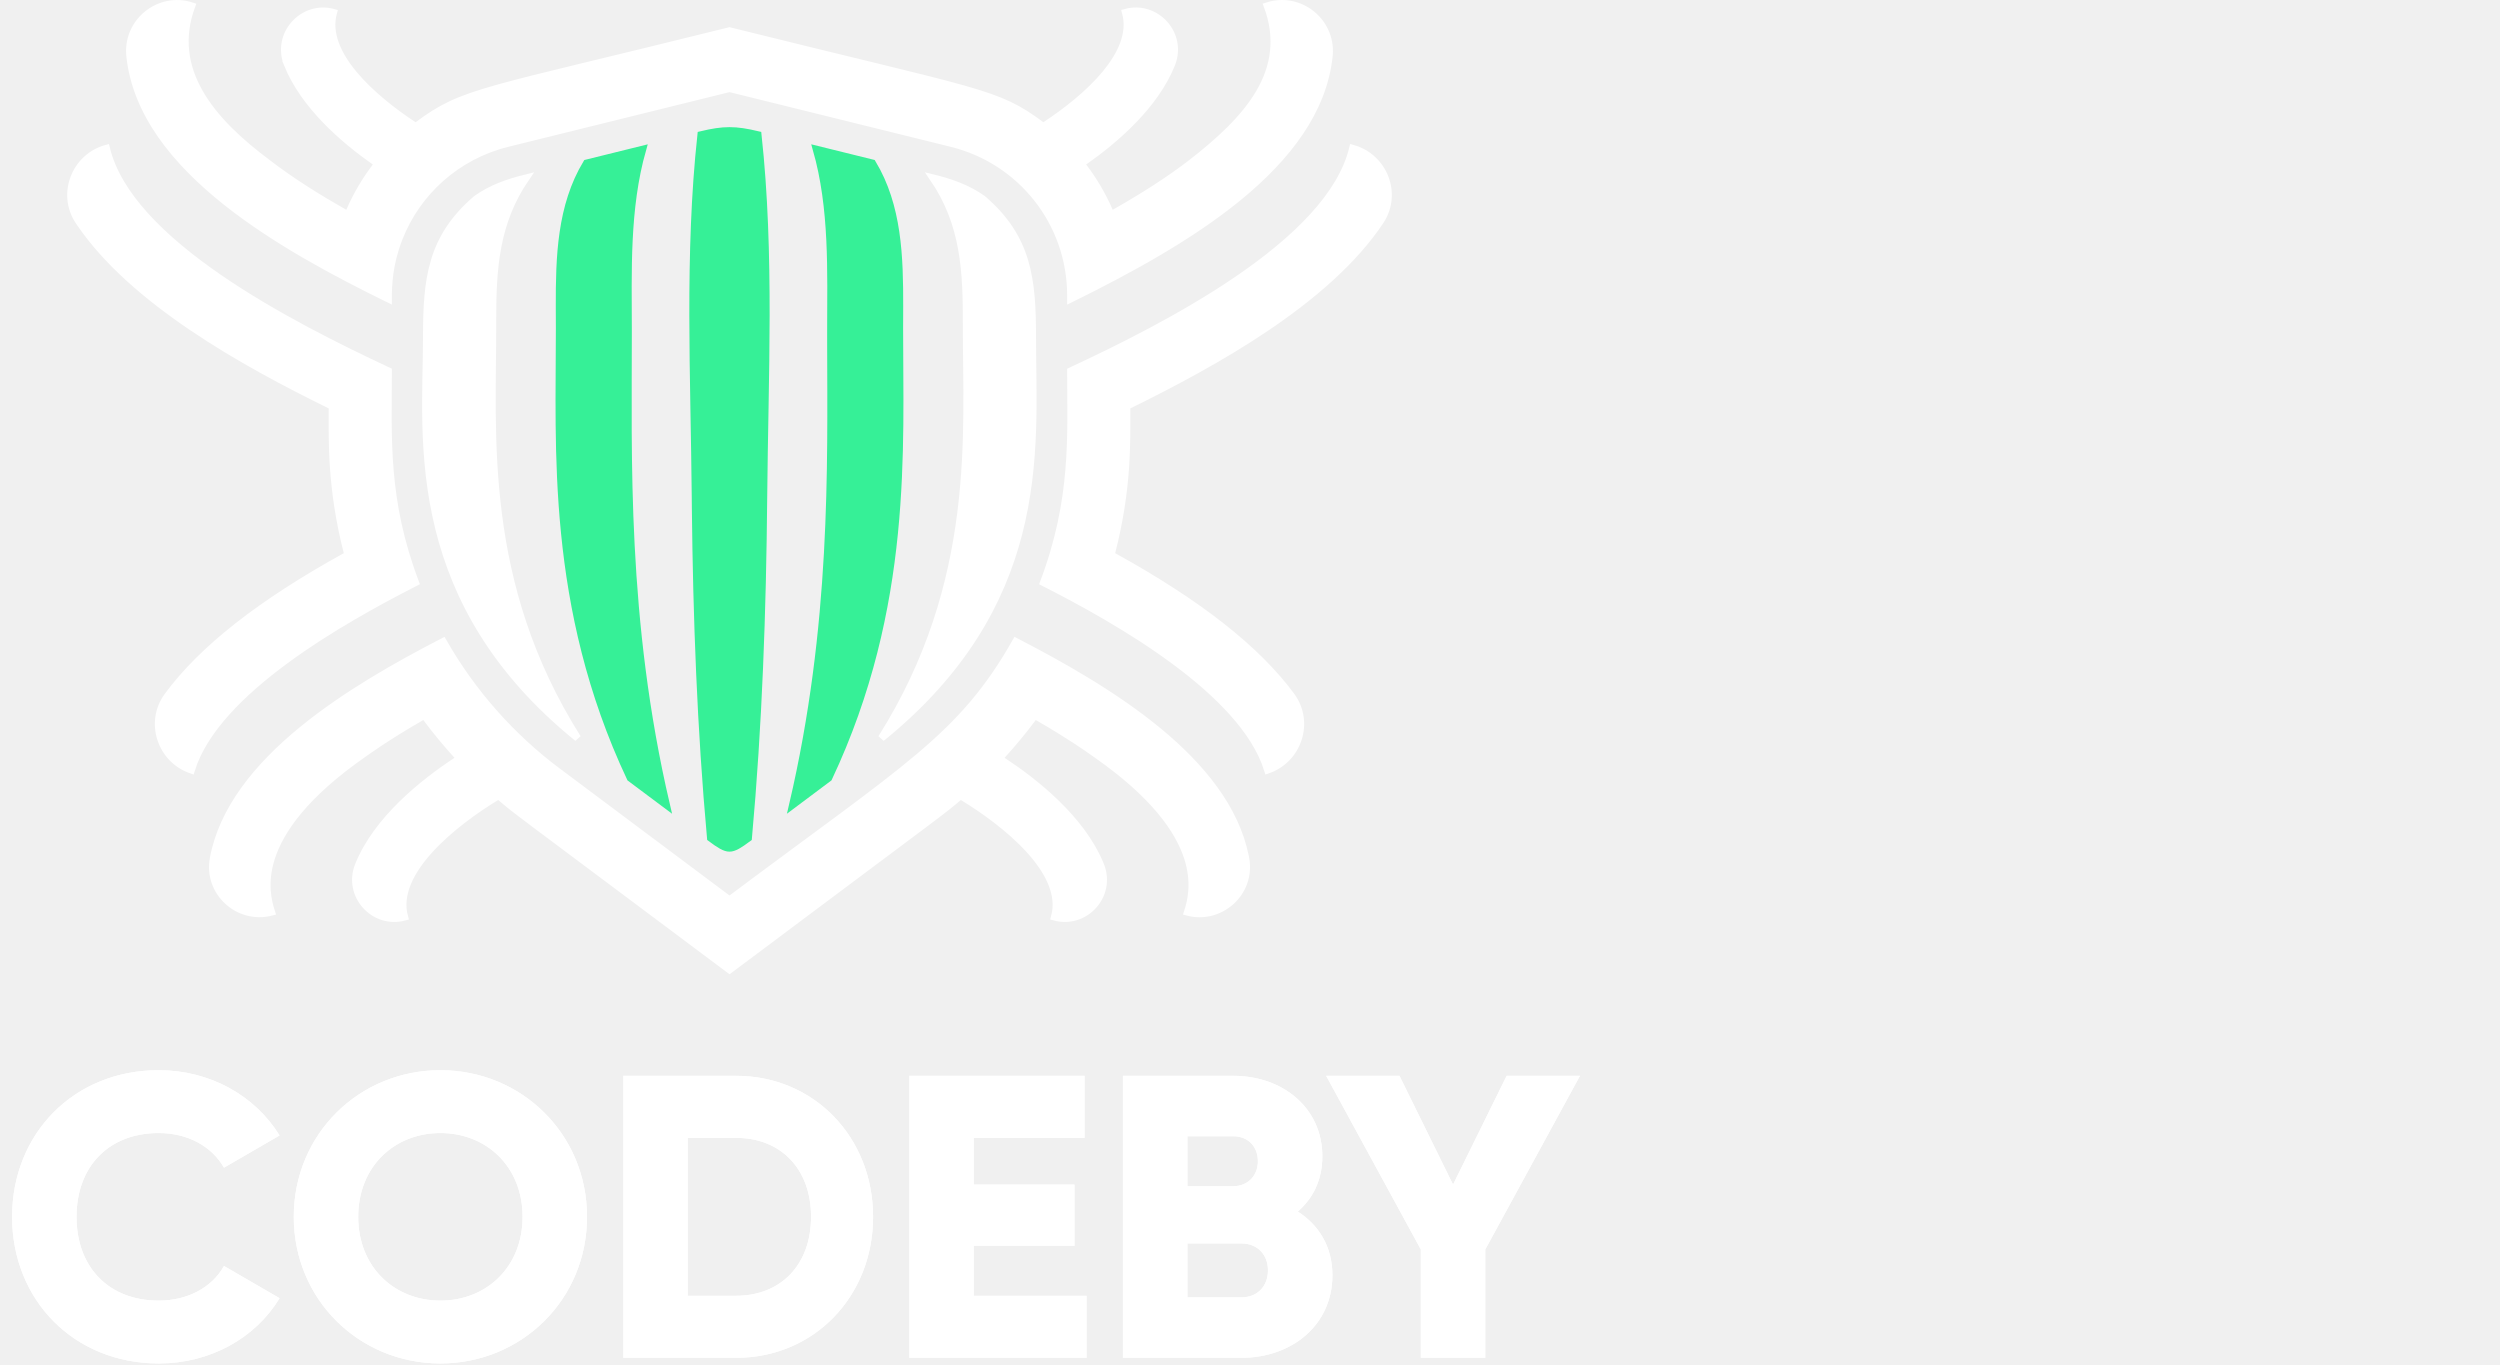
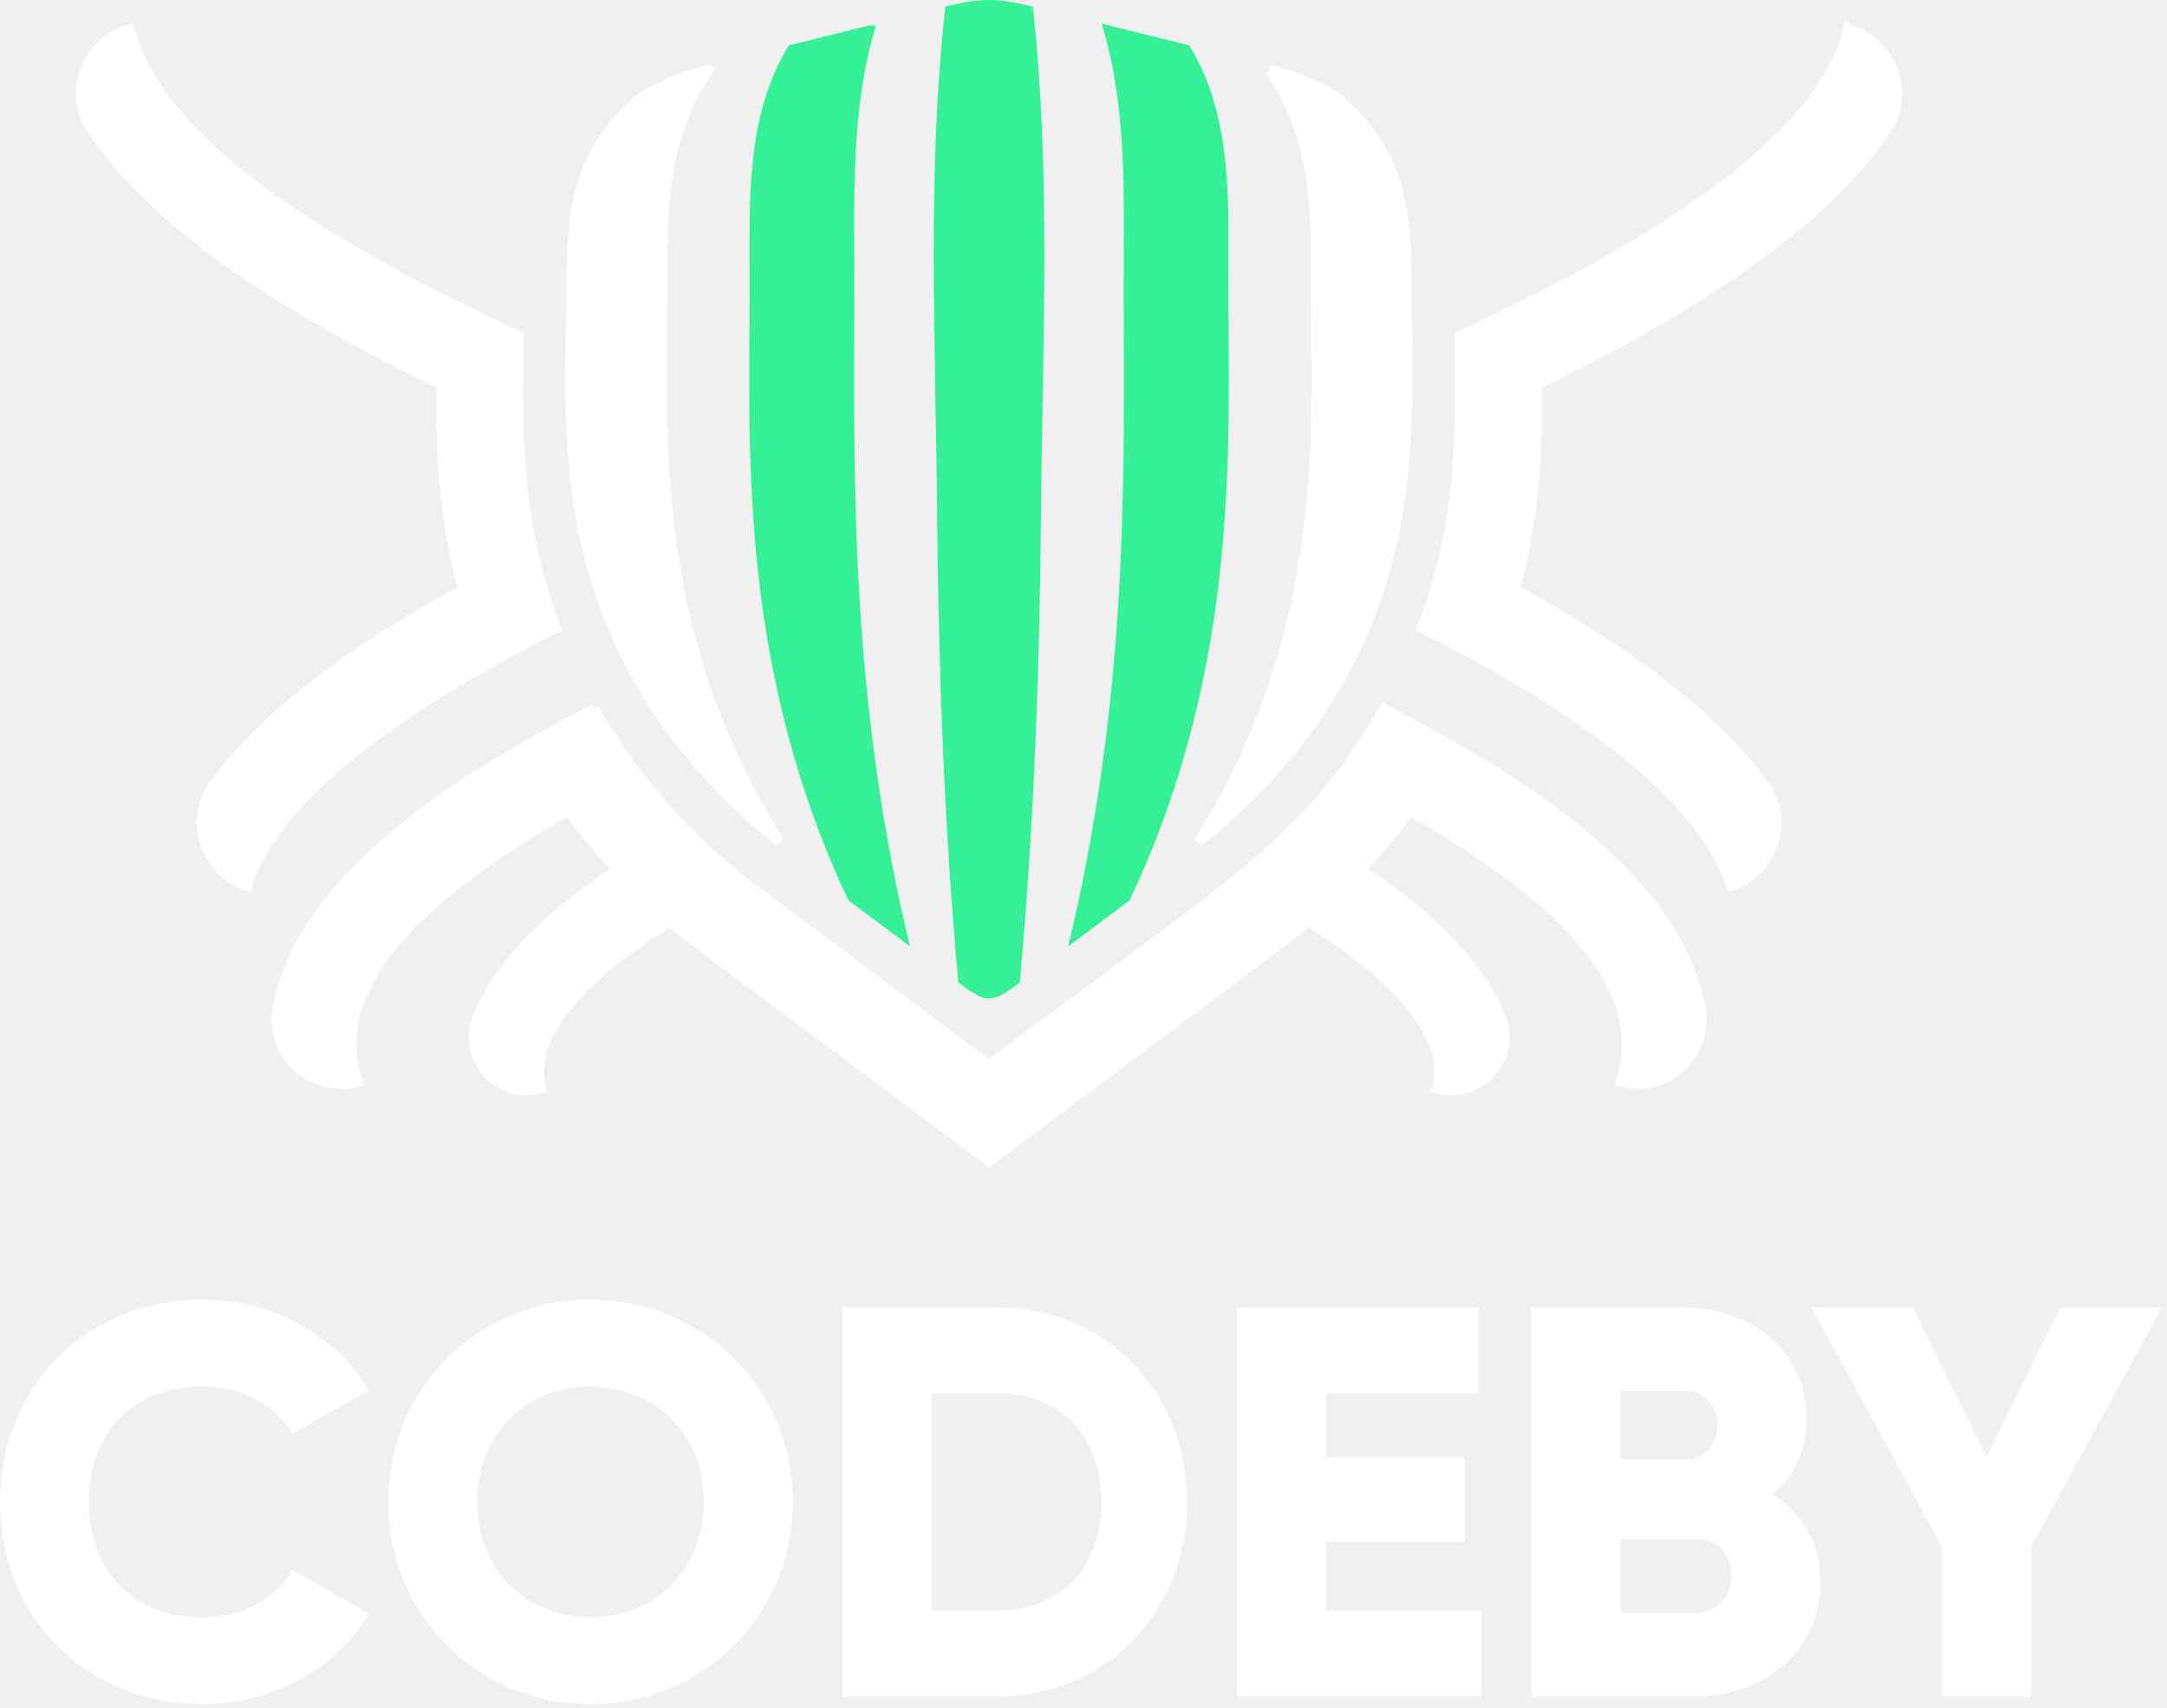
- <svg xmlns="http://www.w3.org/2000/svg" width="1055" height="576" viewBox="0 0 1055 576" fill="none">
-   <path d="M221.951 75.108C209.144 93.805 207.905 113.071 207.896 135.034L207.898 137.293C208.001 183.04 202.295 245.835 243.745 311.476C208.387 282.806 192.362 251.913 185.204 223.088C177.557 192.295 180.008 163.87 180.008 142.591C180.008 130.221 180.446 119.702 183.296 110.186C186.123 100.746 191.345 92.222 201.048 83.914C207.34 79.45 214.418 76.962 221.951 75.108Z" fill="white" stroke="white" stroke-width="3" />
-   <path d="M271.195 62.984C264.09 87.949 265.115 114.504 265.134 139.82C265.172 192.538 262.911 261.352 281.214 339.728C276.134 335.93 271.061 332.139 265.995 328.347C231.842 255.736 236.154 188.648 236.076 138.576V138.575L236.039 129.489C235.983 108.408 236.603 86.941 247.53 68.837C251.795 67.782 256.063 66.727 260.332 65.672C263.954 64.777 267.576 63.88 271.195 62.984Z" fill="#36F097" stroke="#36F097" stroke-width="3" />
-   <path d="M307.847 55.154C311.397 55.154 314.983 55.715 319.865 56.883C325.337 107.22 322.705 159.075 322.261 209.846C321.835 257.848 320.149 305.889 315.816 353.671C313.885 355.108 312.397 356.154 311.125 356.854C309.756 357.607 308.753 357.897 307.843 357.897C306.932 357.897 305.929 357.607 304.559 356.854C303.286 356.153 301.795 355.108 299.861 353.671C295.665 307.38 293.96 260.855 293.462 214.366L293.418 209.846C292.973 159.076 290.34 107.23 295.812 56.885C300.704 55.716 304.295 55.154 307.847 55.154Z" fill="#36F097" stroke="#36F097" stroke-width="3" />
-   <path d="M355.357 65.66C359.626 66.715 363.895 67.77 368.159 68.825C379.086 86.93 379.7 108.395 379.648 129.478L379.613 138.564C379.536 188.723 383.836 255.763 349.692 328.336C344.635 332.135 339.561 335.927 334.485 339.725C352.206 263.855 350.65 197.073 350.56 144.899L350.556 139.809C350.574 114.502 351.608 87.938 344.494 62.973C348.114 63.868 351.736 64.765 355.357 65.66Z" fill="#36F097" stroke="#36F097" stroke-width="3" />
-   <path d="M393.768 75.108C401.294 76.96 408.368 79.442 414.659 83.913C424.363 92.222 429.587 100.745 432.414 110.186C435.264 119.702 435.702 130.221 435.702 142.591C435.702 166.145 437.725 194.903 429.869 225.276C422.525 253.672 406.526 283.495 371.966 311.485C413.652 245.452 407.719 181.937 407.821 137.293C407.886 114.396 407.012 94.444 393.768 75.108Z" fill="white" stroke="white" stroke-width="3" />
-   <path d="M570.841 62.625C583.996 66.259 590.175 81.794 582.505 93.314L582.504 93.315C571.373 110.039 553.991 124.972 534.756 137.991C515.535 151.001 494.56 162.037 476.328 171.002L475.49 171.414V172.348C475.49 186.381 476.106 205.98 469.152 233.079L468.864 234.205L469.882 234.766C505.657 254.465 530.462 273.966 544.968 293.689C553.11 304.806 547.824 320.525 534.977 324.942C529.78 308.162 513.73 292.302 495.412 278.78C476.96 265.159 455.895 253.69 440.382 245.828C453.672 210.668 451.871 183.739 451.827 156.57C471.128 147.549 498.524 134.156 522.248 117.975C534.29 109.762 545.431 100.801 554.099 91.295C562.343 82.253 568.42 72.635 570.841 62.625Z" fill="white" stroke="white" stroke-width="3" />
-   <path d="M534.8 2.494C548.28 -1.884 561.974 8.84 560.938 23.004L560.876 23.705C558.449 46.572 543.502 66.205 522.594 83.306C502.292 99.91 476.57 113.965 451.828 126.14V124.64C451.828 94.131 431.074 67.799 401.548 60.5L308.214 37.422L307.854 37.333L307.494 37.422L214.16 60.5V60.501C192.768 65.796 176.042 81.028 168.405 100.548C164.114 111.468 163.852 120.563 163.861 126.133C142.046 115.41 116.48 101.937 95.529 85.304C73.854 68.094 57.368 47.701 54.822 23.715V23.714C53.266 9.164 67.263 -1.949 80.901 2.502C75.933 15.932 77.973 28.056 84.144 38.945C90.495 50.15 101.209 60.041 113.062 68.85C122.758 76.37 134.691 83.78 145.401 89.84L146.855 90.663L147.518 89.129C150.413 82.419 154.121 76.118 158.527 70.34L159.475 69.098L158.195 68.201C144.768 58.795 128.285 44.427 121.304 27.15H121.305C116.192 14.482 127.904 1.744 140.717 5.266C138.267 14.094 142.59 23.152 149.171 31.116C156.174 39.592 166.07 47.258 174.565 52.839L175.442 53.415L176.284 52.788C186.089 45.488 192.729 42.073 210.057 37.212C227.459 32.33 255.423 26.048 307.844 13.011C361.115 26.256 389.217 32.635 406.471 37.512C423.647 42.367 429.862 45.674 439.404 52.778L440.246 53.405L441.123 52.829C449.624 47.248 459.522 39.582 466.526 31.106C473.108 23.142 477.431 14.084 474.98 5.256C487.795 1.733 499.515 14.473 494.395 27.14V27.141C487.423 44.416 470.932 58.785 457.504 68.191L456.224 69.088L457.171 70.33C461.578 76.108 465.286 82.41 468.181 89.119L468.843 90.653L470.297 89.83C482.698 82.809 493.479 75.879 502.51 68.942L502.516 68.939C514.234 59.848 525.058 50.087 531.508 39.017C537.79 28.233 539.912 16.213 534.8 2.494Z" fill="white" stroke="white" stroke-width="3" />
-   <path d="M140.215 171.403L139.375 170.991C121.077 162.022 100.087 150.97 80.876 137.953C61.951 125.13 44.845 110.462 33.726 94.087L33.2 93.306C25.548 81.785 31.728 66.25 44.883 62.615C47.272 72.499 53.19 81.985 61.251 90.918C69.73 100.314 80.652 109.182 92.552 117.354C116.015 133.466 143.45 146.981 163.876 156.55C163.836 184.642 162.103 210.871 175.323 245.812C159.81 253.73 138.753 265.179 120.305 278.777C101.989 292.278 85.939 308.113 80.727 324.943C67.894 320.534 62.586 304.82 70.737 293.707C85.204 273.985 110.017 254.485 145.804 234.756L146.82 234.194L146.532 233.07C139.54 205.748 140.215 185.957 140.215 172.338V171.403Z" fill="white" stroke="white" stroke-width="3" />
-   <path d="M187 270.739C199.445 292.605 216.214 311.22 235.166 325.396L306.957 379.095L307.855 379.767L308.754 379.095C382.737 323.754 405.893 311.04 428.701 270.74C448.377 280.915 470.495 293.413 488.748 308.452C507.127 323.596 521.404 341.165 525.491 361.347L525.679 362.31C528.321 376.634 514.946 388.585 501.128 384.913C502.597 380.42 504.57 372.519 501.173 361.953C497.384 350.171 487.003 335.319 462.439 318.186L462.424 318.175L462.407 318.164L461.681 317.656C459.213 315.909 451.33 310.302 437.842 302.549L436.686 301.885L435.89 302.955C431.811 308.447 427.432 313.73 422.819 318.783L421.633 320.083L423.104 321.048C436.838 330.063 456.033 345.344 464.054 364.198L464.428 365.099C469.54 377.766 457.827 390.503 445.015 386.981C447.721 377.231 442.171 367.198 434.376 358.617C426.098 349.504 414.833 341.505 406.25 336.316L405.325 335.758L404.503 336.457C397.188 342.678 402.874 338.187 307.864 409.267C212.159 337.677 218.281 342.456 211.228 336.457L210.404 335.758L209.479 336.316C200.897 341.505 189.631 349.504 181.354 358.617C173.559 367.198 168.008 377.231 170.714 386.981C157.9 390.503 146.182 377.764 151.302 365.099L151.303 365.098C159.077 345.84 178.675 330.206 192.626 321.048L194.097 320.083L192.91 318.783C188.288 313.72 183.918 308.447 179.84 302.955L179.045 301.885L177.889 302.549C162.488 311.392 154.387 317.453 153.315 318.169L153.303 318.178L153.29 318.186C128.726 335.319 118.346 350.171 114.555 361.953C111.158 372.509 113.12 380.405 114.58 384.898C100.638 388.557 87.391 376.509 90.041 362.301L90.042 362.299C93.887 341.51 108.641 323.459 127.469 308.043C145.859 292.985 167.947 280.594 187 270.739Z" fill="white" stroke="white" stroke-width="3" />
-   <mask id="path-10-inside-1_5207_73" fill="white">
-     <path d="M66.98 575.38C31.11 575.38 5.1 548.52 5.1 513.5C5.1 478.48 31.11 451.62 66.98 451.62C88.57 451.62 107.61 462.33 117.98 479.16L94.52 492.76C89.25 483.58 79.05 478.14 66.98 478.14C45.9 478.14 32.3 492.25 32.3 513.5C32.3 534.75 45.9 548.86 66.98 548.86C79.05 548.86 89.42 543.42 94.52 534.24L117.98 547.84C107.78 564.67 88.74 575.38 66.98 575.38ZM185.847 575.38C151.677 575.38 123.967 548.52 123.967 513.5C123.967 478.48 151.677 451.62 185.847 451.62C220.017 451.62 247.727 478.48 247.727 513.5C247.727 548.52 220.017 575.38 185.847 575.38ZM185.847 548.86C205.227 548.86 220.527 534.75 220.527 513.5C220.527 492.25 205.227 478.14 185.847 478.14C166.467 478.14 151.167 492.25 151.167 513.5C151.167 534.75 166.467 548.86 185.847 548.86ZM310.642 454C343.452 454 368.442 479.84 368.442 513.5C368.442 547.16 343.452 573 310.642 573H263.042V454H310.642ZM310.642 546.82C329.342 546.82 342.262 533.9 342.262 513.5C342.262 493.1 329.342 480.18 310.642 480.18H290.242V546.82H310.642ZM410.935 546.82H458.535V573H383.735V454H457.685V480.18H410.935V499.9H453.435V525.74H410.935V546.82ZM547.662 511.29C556.502 516.9 562.282 526.08 562.282 538.15C562.282 559.23 545.112 573 523.862 573H473.882V454H520.462C541.202 454 558.032 467.43 558.032 488C558.032 497.86 554.122 505.68 547.662 511.29ZM520.462 479.5H501.082V500.58H520.462C526.582 500.58 530.832 496.16 530.832 490.04C530.832 483.92 526.752 479.5 520.462 479.5ZM523.862 547.5C530.662 547.5 535.082 542.74 535.082 536.11C535.082 529.48 530.662 524.72 523.862 524.72H501.082V547.5H523.862ZM666.739 454L626.789 527.27V573H599.589V527.27L559.639 454H590.579L613.189 499.9L635.799 454H666.739Z" />
-   </mask>
-   <path d="M66.98 575.38C31.11 575.38 5.1 548.52 5.1 513.5C5.1 478.48 31.11 451.62 66.98 451.62C88.57 451.62 107.61 462.33 117.98 479.16L94.52 492.76C89.25 483.58 79.05 478.14 66.98 478.14C45.9 478.14 32.3 492.25 32.3 513.5C32.3 534.75 45.9 548.86 66.98 548.86C79.05 548.86 89.42 543.42 94.52 534.24L117.98 547.84C107.78 564.67 88.74 575.38 66.98 575.38ZM185.847 575.38C151.677 575.38 123.967 548.52 123.967 513.5C123.967 478.48 151.677 451.62 185.847 451.62C220.017 451.62 247.727 478.48 247.727 513.5C247.727 548.52 220.017 575.38 185.847 575.38ZM185.847 548.86C205.227 548.86 220.527 534.75 220.527 513.5C220.527 492.25 205.227 478.14 185.847 478.14C166.467 478.14 151.167 492.25 151.167 513.5C151.167 534.75 166.467 548.86 185.847 548.86ZM310.642 454C343.452 454 368.442 479.84 368.442 513.5C368.442 547.16 343.452 573 310.642 573H263.042V454H310.642ZM310.642 546.82C329.342 546.82 342.262 533.9 342.262 513.5C342.262 493.1 329.342 480.18 310.642 480.18H290.242V546.82H310.642ZM410.935 546.82H458.535V573H383.735V454H457.685V480.18H410.935V499.9H453.435V525.74H410.935V546.82ZM547.662 511.29C556.502 516.9 562.282 526.08 562.282 538.15C562.282 559.23 545.112 573 523.862 573H473.882V454H520.462C541.202 454 558.032 467.43 558.032 488C558.032 497.86 554.122 505.68 547.662 511.29ZM520.462 479.5H501.082V500.58H520.462C526.582 500.58 530.832 496.16 530.832 490.04C530.832 483.92 526.752 479.5 520.462 479.5ZM523.862 547.5C530.662 547.5 535.082 542.74 535.082 536.11C535.082 529.48 530.662 524.72 523.862 524.72H501.082V547.5H523.862ZM666.739 454L626.789 527.27V573H599.589V527.27L559.639 454H590.579L613.189 499.9L635.799 454H666.739Z" fill="white" />
-   <path d="M117.98 479.16L118.482 480.025L119.37 479.51L118.831 478.635L117.98 479.16ZM94.52 492.76L93.653 493.258L94.153 494.129L95.022 493.625L94.52 492.76ZM94.52 534.24L95.022 533.375L94.14 532.864L93.646 533.754L94.52 534.24ZM117.98 547.84L118.835 548.358L119.364 547.486L118.482 546.975L117.98 547.84ZM66.98 575.38V574.38C31.671 574.38 6.1 547.977 6.1 513.5H5.1H4.1C4.1 549.063 30.549 576.38 66.98 576.38V575.38ZM5.1 513.5H6.1C6.1 479.023 31.671 452.62 66.98 452.62V451.62V450.62C30.549 450.62 4.1 477.937 4.1 513.5H5.1ZM66.98 451.62V452.62C88.237 452.62 106.948 463.162 117.129 479.685L117.98 479.16L118.831 478.635C108.272 461.498 88.903 450.62 66.98 450.62V451.62ZM117.98 479.16L117.478 478.295L94.019 491.895L94.52 492.76L95.022 493.625L118.482 480.025L117.98 479.16ZM94.52 492.76L95.387 492.262C89.912 482.725 79.35 477.14 66.98 477.14V478.14V479.14C78.749 479.14 88.588 484.435 93.653 493.258L94.52 492.76ZM66.98 478.14V477.14C56.21 477.14 47.269 480.75 41.019 487.153C34.773 493.553 31.3 502.659 31.3 513.5H32.3H33.3C33.3 503.091 36.627 494.517 42.451 488.55C48.271 482.585 56.67 479.14 66.98 479.14V478.14ZM32.3 513.5H31.3C31.3 524.341 34.773 533.447 41.019 539.847C47.269 546.25 56.21 549.86 66.98 549.86V548.86V547.86C56.67 547.86 48.271 544.415 42.451 538.45C36.627 532.483 33.3 523.909 33.3 513.5H32.3ZM66.98 548.86V549.86C79.341 549.86 90.085 544.282 95.394 534.726L94.52 534.24L93.646 533.754C88.755 542.558 78.759 547.86 66.98 547.86V548.86ZM94.52 534.24L94.019 535.105L117.478 548.705L117.98 547.84L118.482 546.975L95.022 533.375L94.52 534.24ZM117.98 547.84L117.125 547.322C107.116 563.836 88.411 574.38 66.98 574.38V575.38V576.38C89.069 576.38 108.444 565.504 118.835 548.358L117.98 547.84ZM185.847 575.38V574.38C152.22 574.38 124.967 547.959 124.967 513.5H123.967H122.967C122.967 549.081 151.134 576.38 185.847 576.38V575.38ZM123.967 513.5H124.967C124.967 479.041 152.22 452.62 185.847 452.62V451.62V450.62C151.134 450.62 122.967 477.919 122.967 513.5H123.967ZM185.847 451.62V452.62C219.474 452.62 246.727 479.041 246.727 513.5H247.727H248.727C248.727 477.919 220.56 450.62 185.847 450.62V451.62ZM247.727 513.5H246.727C246.727 547.959 219.474 574.38 185.847 574.38V575.38V576.38C220.56 576.38 248.727 549.081 248.727 513.5H247.727ZM185.847 548.86V549.86C205.77 549.86 221.527 535.312 221.527 513.5H220.527H219.527C219.527 534.188 204.685 547.86 185.847 547.86V548.86ZM220.527 513.5H221.527C221.527 491.688 205.77 477.14 185.847 477.14V478.14V479.14C204.685 479.14 219.527 492.812 219.527 513.5H220.527ZM185.847 478.14V477.14C165.925 477.14 150.167 491.688 150.167 513.5H151.167H152.167C152.167 492.812 167.01 479.14 185.847 479.14V478.14ZM151.167 513.5H150.167C150.167 535.312 165.925 549.86 185.847 549.86V548.86V547.86C167.01 547.86 152.167 534.188 152.167 513.5H151.167ZM263.042 573H262.042V574H263.042V573ZM263.042 454V453H262.042V454H263.042ZM290.242 480.18V479.18H289.242V480.18H290.242ZM290.242 546.82H289.242V547.82H290.242V546.82ZM310.642 454V455C342.871 455 367.442 480.363 367.442 513.5H368.442H369.442C369.442 479.317 344.032 453 310.642 453V454ZM368.442 513.5H367.442C367.442 546.637 342.871 572 310.642 572V573V574C344.032 574 369.442 547.683 369.442 513.5H368.442ZM310.642 573V572H263.042V573V574H310.642V573ZM263.042 573H264.042V454H263.042H262.042V573H263.042ZM263.042 454V455H310.642V454V453H263.042V454ZM310.642 546.82V547.82C320.229 547.82 328.406 544.503 334.185 538.504C339.961 532.507 343.262 523.914 343.262 513.5H342.262H341.262C341.262 523.486 338.103 531.553 332.744 537.116C327.388 542.677 319.754 545.82 310.642 545.82V546.82ZM342.262 513.5H343.262C343.262 503.086 339.961 494.493 334.185 488.496C328.406 482.497 320.229 479.18 310.642 479.18V480.18V481.18C319.754 481.18 327.388 484.323 332.744 489.884C338.103 495.447 341.262 503.514 341.262 513.5H342.262ZM310.642 480.18V479.18H290.242V480.18V481.18H310.642V480.18ZM290.242 480.18H289.242V546.82H290.242H291.242V480.18H290.242ZM290.242 546.82V547.82H310.642V546.82V545.82H290.242V546.82ZM410.935 546.82H409.935V547.82H410.935V546.82ZM458.535 546.82H459.535V545.82H458.535V546.82ZM458.535 573V574H459.535V573H458.535ZM383.735 573H382.735V574H383.735V573ZM383.735 454V453H382.735V454H383.735ZM457.685 454H458.685V453H457.685V454ZM457.685 480.18V481.18H458.685V480.18H457.685ZM410.935 480.18V479.18H409.935V480.18H410.935ZM410.935 499.9H409.935V500.9H410.935V499.9ZM453.435 499.9H454.435V498.9H453.435V499.9ZM453.435 525.74V526.74H454.435V525.74H453.435ZM410.935 525.74V524.74H409.935V525.74H410.935ZM410.935 546.82V547.82H458.535V546.82V545.82H410.935V546.82ZM458.535 546.82H457.535V573H458.535H459.535V546.82H458.535ZM458.535 573V572H383.735V573V574H458.535V573ZM383.735 573H384.735V454H383.735H382.735V573H383.735ZM383.735 454V455H457.685V454V453H383.735V454ZM457.685 454H456.685V480.18H457.685H458.685V454H457.685ZM457.685 480.18V479.18H410.935V480.18V481.18H457.685V480.18ZM410.935 480.18H409.935V499.9H410.935H411.935V480.18H410.935ZM410.935 499.9V500.9H453.435V499.9V498.9H410.935V499.9ZM453.435 499.9H452.435V525.74H453.435H454.435V499.9H453.435ZM453.435 525.74V524.74H410.935V525.74V526.74H453.435V525.74ZM410.935 525.74H409.935V546.82H410.935H411.935V525.74H410.935ZM547.662 511.29L547.006 510.535L545.992 511.415L547.126 512.134L547.662 511.29ZM473.882 573H472.882V574H473.882V573ZM473.882 454V453H472.882V454H473.882ZM501.082 479.5V478.5H500.082V479.5H501.082ZM501.082 500.58H500.082V501.58H501.082V500.58ZM501.082 524.72V523.72H500.082V524.72H501.082ZM501.082 547.5H500.082V548.5H501.082V547.5ZM547.662 511.29L547.126 512.134C555.693 517.571 561.282 526.441 561.282 538.15H562.282H563.282C563.282 525.719 557.31 516.229 548.197 510.446L547.662 511.29ZM562.282 538.15H561.282C561.282 558.556 544.689 572 523.862 572V573V574C545.534 574 563.282 559.904 563.282 538.15H562.282ZM523.862 573V572H473.882V573V574H523.862V573ZM473.882 573H474.882V454H473.882H472.882V573H473.882ZM473.882 454V455H520.462V454V453H473.882V454ZM520.462 454V455C540.783 455 557.032 468.107 557.032 488H558.032H559.032C559.032 466.753 541.621 453 520.462 453V454ZM558.032 488H557.032C557.032 497.567 553.25 505.113 547.006 510.535L547.662 511.29L548.317 512.045C554.993 506.247 559.032 498.153 559.032 488H558.032ZM520.462 479.5V478.5H501.082V479.5V480.5H520.462V479.5ZM501.082 479.5H500.082V500.58H501.082H502.082V479.5H501.082ZM501.082 500.58V501.58H520.462V500.58V499.58H501.082V500.58ZM520.462 500.58V501.58C523.771 501.58 526.628 500.38 528.657 498.304C530.684 496.23 531.832 493.336 531.832 490.04H530.832H529.832C529.832 492.864 528.854 495.24 527.226 496.906C525.601 498.57 523.272 499.58 520.462 499.58V500.58ZM530.832 490.04H531.832C531.832 486.755 530.734 483.86 528.725 481.78C526.712 479.696 523.85 478.5 520.462 478.5V479.5V480.5C523.363 480.5 525.687 481.514 527.286 483.17C528.89 484.83 529.832 487.205 529.832 490.04H530.832ZM523.862 547.5V548.5C527.504 548.5 530.578 547.22 532.74 544.987C534.899 542.758 536.082 539.65 536.082 536.11H535.082H534.082C534.082 539.2 533.055 541.787 531.303 543.596C529.556 545.4 527.019 546.5 523.862 546.5V547.5ZM535.082 536.11H536.082C536.082 532.57 534.899 529.462 532.74 527.233C530.578 525 527.504 523.72 523.862 523.72V524.72V525.72C527.019 525.72 529.556 526.82 531.303 528.624C533.055 530.433 534.082 533.02 534.082 536.11H535.082ZM523.862 524.72V523.72H501.082V524.72V525.72H523.862V524.72ZM501.082 524.72H500.082V547.5H501.082H502.082V524.72H501.082ZM501.082 547.5V548.5H523.862V547.5V546.5H501.082V547.5ZM666.739 454L667.617 454.479L668.423 453H666.739V454ZM626.789 527.27L625.911 526.791L625.789 527.015V527.27H626.789ZM626.789 573V574H627.789V573H626.789ZM599.589 573H598.589V574H599.589V573ZM599.589 527.27H600.589V527.015L600.467 526.791L599.589 527.27ZM559.639 454V453H557.954L558.761 454.479L559.639 454ZM590.579 454L591.476 453.558L591.201 453H590.579V454ZM613.189 499.9L612.292 500.342L613.189 502.163L614.086 500.342L613.189 499.9ZM635.799 454V453H635.177L634.902 453.558L635.799 454ZM666.739 454L665.861 453.521L625.911 526.791L626.789 527.27L627.667 527.749L667.617 454.479L666.739 454ZM626.789 527.27H625.789V573H626.789H627.789V527.27H626.789ZM626.789 573V572H599.589V573V574H626.789V573ZM599.589 573H600.589V527.27H599.589H598.589V573H599.589ZM599.589 527.27L600.467 526.791L560.517 453.521L559.639 454L558.761 454.479L598.711 527.749L599.589 527.27ZM559.639 454V455H590.579V454V453H559.639V454ZM590.579 454L589.682 454.442L612.292 500.342L613.189 499.9L614.086 499.458L591.476 453.558L590.579 454ZM613.189 499.9L614.086 500.342L636.696 454.442L635.799 454L634.902 453.558L612.292 499.458L613.189 499.9ZM635.799 454V455H666.739V454V453H635.799V454Z" fill="white" mask="url(#path-10-inside-1_5207_73)" />
+ <svg xmlns="http://www.w3.org/2000/svg" id="_Слой_2" data-name="Слой_2" viewBox="0 0 663.32 522.73">
+   <defs>
+     <style>
+       .cls-1, .cls-2 {
+         fill: #fff;
+       }
+ 
+       .cls-3 {
+         mask: url(#mask);
+       }
+ 
+       .cls-2 {
+         stroke: #fff;
+       }
+ 
+       .cls-2, .cls-4 {
+         stroke-width: 3px;
+       }
+ 
+       .cls-4 {
+         fill: #36f097;
+         stroke: #36f097;
+       }
+     </style>
+     <mask id="mask" x="0" y="396.97" width="663.32" height="125.76" maskUnits="userSpaceOnUse">
+       <g id="path-10-inside-1_5207_73">
+         <path class="cls-1" d="M61.88,521.73c-35.87,0-61.88-26.86-61.88-61.88s26.01-61.88,61.88-61.88c21.59,0,40.63,10.71,51,27.54l-23.46,13.6c-5.27-9.18-15.47-14.62-27.54-14.62-21.08,0-34.68,14.11-34.68,35.36s13.6,35.36,34.68,35.36c12.07,0,22.44-5.44,27.54-14.62l23.46,13.6c-10.2,16.83-29.24,27.54-51,27.54ZM180.75,521.73c-34.17,0-61.88-26.86-61.88-61.88s27.71-61.88,61.88-61.88,61.88,26.86,61.88,61.88-27.71,61.88-61.88,61.88ZM180.75,495.21c19.38,0,34.68-14.11,34.68-35.36s-15.3-35.36-34.68-35.36-34.68,14.11-34.68,35.36,15.3,35.36,34.68,35.36ZM305.54,400.35c32.81,0,57.8,25.84,57.8,59.5s-24.99,59.5-57.8,59.5h-47.6v-119h47.6ZM305.54,493.17c18.7,0,31.62-12.92,31.62-33.32s-12.92-33.32-31.62-33.32h-20.4v66.64h20.4ZM405.83,493.17h47.6v26.18h-74.8v-119h73.95v26.18h-46.75v19.72h42.5v25.84h-42.5v21.08ZM542.56,457.64c8.84,5.61,14.62,14.79,14.62,26.86,0,21.08-17.17,34.85-38.42,34.85h-49.98v-119h46.58c20.74,0,37.57,13.43,37.57,34,0,9.86-3.91,17.68-10.37,23.29ZM515.36,425.85h-19.38v21.08h19.38c6.12,0,10.37-4.42,10.37-10.54s-4.08-10.54-10.37-10.54ZM518.76,493.85c6.8,0,11.22-4.76,11.22-11.39s-4.42-11.39-11.22-11.39h-22.78v22.78h22.78ZM661.64,400.35l-39.95,73.27v45.73h-27.2v-45.73l-39.95-73.27h30.94l22.61,45.9,22.61-45.9h30.94Z" />
+       </g>
+     </mask>
+   </defs>
+   <g id="_Слой_1-2" data-name="Слой_1">
+     <path class="cls-2" d="M216.85,21.45c-12.81,18.7-14.05,37.96-14.06,59.93v2.26c.11,45.75-5.6,108.54,35.85,174.18-35.36-28.67-51.38-59.56-58.54-88.39-7.65-30.79-5.2-59.22-5.2-80.5,0-12.37.44-22.89,3.29-32.41,2.83-9.44,8.05-17.96,17.75-26.27,6.29-4.46,13.37-6.95,20.9-8.81Z" />
+     <path class="cls-4" d="M266.1,9.33c-7.11,24.96-6.08,51.52-6.06,76.84.04,52.72-2.22,121.53,16.08,199.91-5.08-3.8-10.15-7.59-15.22-11.38-34.15-72.61-29.84-139.7-29.92-189.77h0s-.04-9.09-.04-9.09c-.06-21.08.56-42.55,11.49-60.65,4.26-1.06,8.53-2.11,12.8-3.17,3.62-.9,7.24-1.79,10.86-2.69Z" />
+     <path class="cls-4" d="M302.75,1.5c3.55,0,7.14.56,12.02,1.73,5.47,50.34,2.84,102.19,2.4,152.96-.43,48-2.11,96.04-6.44,143.82-1.93,1.44-3.42,2.48-4.69,3.18-1.37.75-2.37,1.04-3.28,1.04s-1.91-.29-3.28-1.04c-1.27-.7-2.76-1.75-4.7-3.18-4.2-46.29-5.9-92.82-6.4-139.3l-.04-4.52c-.45-50.77-3.08-102.62,2.39-152.96,4.89-1.17,8.48-1.73,12.03-1.73Z" />
+     <path class="cls-4" d="M350.26,12.01c4.27,1.06,8.54,2.11,12.8,3.17,10.93,18.1,11.54,39.57,11.49,60.65l-.04,9.09c-.08,50.16,4.22,117.2-29.92,189.77-5.06,3.8-10.13,7.59-15.21,11.39,17.72-75.87,16.17-142.65,16.08-194.83v-5.09c.01-25.31,1.05-51.87-6.07-76.84,3.62.9,7.24,1.79,10.86,2.69Z" />
+     <path class="cls-2" d="M388.67,21.45c7.53,1.85,14.6,4.33,20.89,8.8,9.7,8.31,14.93,16.83,17.76,26.27,2.85,9.52,3.29,20.03,3.29,32.41,0,23.55,2.02,52.31-5.83,82.68-7.34,28.4-23.34,58.22-57.9,86.21,41.69-66.03,35.75-129.55,35.86-174.19.06-22.9-.81-42.85-14.05-62.18Z" />
+     <path class="cls-2" d="M565.74,8.97c13.15,3.63,19.33,19.17,11.66,30.69h0c-11.13,16.72-28.51,31.66-47.75,44.68-19.22,13.01-40.2,24.05-58.43,33.01l-.84.41v.93c0,14.03.62,33.63-6.34,60.73l-.29,1.13,1.02.56c35.78,19.7,60.58,39.2,75.09,58.92,8.14,11.12,2.86,26.84-9.99,31.25-5.2-16.78-21.25-32.64-39.57-46.16-18.45-13.62-39.52-25.09-55.03-32.95,13.29-35.16,11.49-62.09,11.45-89.26,19.3-9.02,46.7-22.41,70.42-38.6,12.04-8.21,23.18-17.17,31.85-26.68,8.24-9.04,14.32-18.66,16.74-28.67Z" />
+     <path class="cls-2" d="M135.11,117.75l-.84-.41c-18.3-8.97-39.29-20.02-58.5-33.04-18.92-12.82-36.03-27.49-47.15-43.87l-.53-.78c-7.65-11.52-1.47-27.06,11.68-30.69,2.39,9.88,8.31,19.37,16.37,28.3,8.48,9.4,19.4,18.26,31.3,26.44,23.46,16.11,50.9,29.63,71.32,39.2-.04,28.09-1.77,54.32,11.45,89.26-15.51,7.92-36.57,19.37-55.02,32.97-18.32,13.5-34.37,29.34-39.58,46.17-12.83-4.41-18.14-20.12-9.99-31.24,14.47-19.72,39.28-39.22,75.07-58.95l1.02-.56-.29-1.12c-6.99-27.32-6.32-47.11-6.32-60.73v-.93Z" />
+     <path class="cls-2" d="M181.9,217.08c12.45,21.87,29.21,40.48,48.17,54.66l71.79,53.7.9.67.9-.67c73.98-55.34,97.14-68.05,119.95-108.36,19.68,10.18,41.79,22.67,60.05,37.71,18.38,15.14,32.66,32.71,36.74,52.89l.19.96c2.64,14.32-10.73,26.27-24.55,22.6,1.47-4.49,3.44-12.39.05-22.96-3.79-11.78-14.17-26.63-38.73-43.77h-.01s-.02-.02-.02-.02l-.73-.51c-2.47-1.75-10.35-7.35-23.84-15.11l-1.16-.66-.8,1.07c-4.08,5.49-8.46,10.78-13.07,15.83l-1.19,1.3,1.47.96c13.73,9.01,32.93,24.3,40.95,43.15l.37.9c5.11,12.67-6.6,25.4-19.41,21.88,2.71-9.75-2.84-19.78-10.64-28.36-8.28-9.11-19.54-17.11-28.13-22.3l-.92-.56-.82.7c-7.32,6.22-1.63,1.73-96.64,72.81-95.71-71.59-89.58-66.81-96.64-72.81l-.82-.7-.93.56c-8.58,5.19-19.85,13.19-28.12,22.3-7.79,8.58-13.35,18.61-10.64,28.36-12.81,3.52-24.53-9.22-19.41-21.88h0c7.77-19.26,27.37-34.89,41.32-44.05l1.47-.96-1.19-1.3c-4.62-5.06-8.99-10.34-13.07-15.83l-.79-1.07-1.16.66c-15.4,8.84-23.5,14.9-24.57,15.62h-.01s-.01.02-.01.02c-24.56,17.13-34.94,31.98-38.73,43.77-3.4,10.56-1.43,18.45.03,22.95-13.94,3.66-27.19-8.39-24.54-22.6h0c3.84-20.79,18.6-38.84,37.43-54.26,18.39-15.06,40.48-27.45,59.53-37.3Z" />
+     <path class="cls-1" d="M61.88,521.73c-35.87,0-61.88-26.86-61.88-61.88s26.01-61.88,61.88-61.88c21.59,0,40.63,10.71,51,27.54l-23.46,13.6c-5.27-9.18-15.47-14.62-27.54-14.62-21.08,0-34.68,14.11-34.68,35.36s13.6,35.36,34.68,35.36c12.07,0,22.44-5.44,27.54-14.62l23.46,13.6c-10.2,16.83-29.24,27.54-51,27.54ZM180.75,521.73c-34.17,0-61.88-26.86-61.88-61.88s27.71-61.88,61.88-61.88,61.88,26.86,61.88,61.88-27.71,61.88-61.88,61.88ZM180.75,495.21c19.38,0,34.68-14.11,34.68-35.36s-15.3-35.36-34.68-35.36-34.68,14.11-34.68,35.36,15.3,35.36,34.68,35.36ZM305.54,400.35c32.81,0,57.8,25.84,57.8,59.5s-24.99,59.5-57.8,59.5h-47.6v-119h47.6ZM305.54,493.17c18.7,0,31.62-12.92,31.62-33.32s-12.92-33.32-31.62-33.32h-20.4v66.64h20.4ZM405.83,493.17h47.6v26.18h-74.8v-119h73.95v26.18h-46.75v19.72h42.5v25.84h-42.5v21.08ZM542.56,457.64c8.84,5.61,14.62,14.79,14.62,26.86,0,21.08-17.17,34.85-38.42,34.85h-49.98v-119h46.58c20.74,0,37.57,13.43,37.57,34,0,9.86-3.91,17.68-10.37,23.29ZM515.36,425.85h-19.38v21.08h19.38c6.12,0,10.37-4.42,10.37-10.54s-4.08-10.54-10.37-10.54ZM518.76,493.85c6.8,0,11.22-4.76,11.22-11.39s-4.42-11.39-11.22-11.39h-22.78v22.78h22.78ZM661.64,400.35l-39.95,73.27v45.73h-27.2v-45.73l-39.95-73.27h30.94l22.61,45.9,22.61-45.9h30.94Z" />
+     <g class="cls-3">
+       <path class="cls-1" d="M112.88,425.51l.5.86.89-.51-.54-.88-.85.52ZM112.88,494.19l.85.52.53-.87-.88-.51-.5.87ZM61.88,397.97v1c21.26,0,39.97,10.54,50.15,27.07l.85-.52.85-.52c-10.56-17.14-29.93-28.02-51.85-28.02v1ZM112.88,425.51l-.5-.86-23.46,13.6.5.87.5.86,23.46-13.6-.5-.86ZM89.42,480.59l-.5.86,23.46,13.6.5-.86.5-.87-23.46-13.6-.5.86ZM112.88,494.19l-.86-.52c-10.01,16.51-28.71,27.06-50.14,27.06v2c22.09,0,41.46-10.88,51.85-28.02l-.85-.52ZM180.75,521.73v-1c-33.63,0-60.88-26.42-60.88-60.88h-2c0,35.58,28.17,62.88,62.88,62.88v-1ZM118.87,459.85h1c0-34.46,27.25-60.88,60.88-60.88v-2c-34.71,0-62.88,27.3-62.88,62.88h1ZM180.75,397.97v1c33.63,0,60.88,26.42,60.88,60.88h2c0-35.58-28.17-62.88-62.88-62.88v1ZM242.63,459.85h-1c0,34.46-27.25,60.88-60.88,60.88v2c34.71,0,62.88-27.3,62.88-62.88h-1ZM180.75,495.21v1c19.92,0,35.68-14.55,35.68-36.36h-2c0,20.69-14.84,34.36-33.68,34.36v1ZM215.43,459.85h1c0-21.81-15.76-36.36-35.68-36.36v2c18.84,0,33.68,13.67,33.68,34.36h1ZM180.75,424.49v-1c-19.92,0-35.68,14.55-35.68,36.36h2c0-20.69,14.84-34.36,33.68-34.36v-1ZM146.07,459.85h-1c0,21.81,15.76,36.36,35.68,36.36v-2c-18.84,0-33.68-13.67-33.68-34.36h-1ZM257.94,519.35h-1v1h1v-1ZM257.94,400.35v-1h-1v1h1ZM285.14,426.53v-1h-1v1h1ZM285.14,493.17h-1v1h1v-1ZM305.54,400.35v1c32.23,0,56.8,25.36,56.8,58.5h2c0-34.18-25.41-60.5-58.8-60.5v1ZM363.34,459.85h-1c0,33.14-24.57,58.5-56.8,58.5v2c33.39,0,58.8-26.32,58.8-60.5h-1ZM305.54,519.35v-1h-47.6v2h47.6v-1ZM257.94,519.35h1v-119h-2v119h1ZM257.94,400.35v1h47.6v-2h-47.6v1ZM305.54,493.17v1c9.59,0,17.76-3.32,23.54-9.32,5.78-6,9.08-14.59,9.08-25h-2c0,9.99-3.16,18.05-8.52,23.62-5.36,5.56-12.99,8.7-22.1,8.7v1ZM337.16,459.85h1c0-10.41-3.3-19.01-9.08-25-5.78-6-13.96-9.32-23.54-9.32v2c9.11,0,16.75,3.14,22.1,8.7,5.36,5.56,8.52,13.63,8.52,23.62h1ZM305.54,426.53v-1h-20.4v2h20.4v-1ZM285.14,426.53h-1v66.64h2v-66.64h-1ZM285.14,493.17v1h20.4v-2h-20.4v1ZM405.83,493.17h-1v1h1v-1ZM453.44,493.17h1v-1h-1v1ZM453.44,519.35v1h1v-1h-1ZM378.63,519.35h-1v1h1v-1ZM378.63,400.35v-1h-1v1h1ZM452.58,400.35h1v-1h-1v1ZM452.58,426.53v1h1v-1h-1ZM405.83,426.53v-1h-1v1h1ZM405.83,446.25h-1v1h1v-1ZM448.33,446.25h1v-1h-1v1ZM448.33,472.09v1h1v-1h-1ZM405.83,472.09v-1h-1v1h1ZM405.83,493.17v1h47.6v-2h-47.6v1ZM453.44,493.17h-1v26.18h2v-26.18h-1ZM453.44,519.35v-1h-74.8v2h74.8v-1ZM378.63,519.35h1v-119h-2v119h1ZM378.63,400.35v1h73.95v-2h-73.95v1ZM452.58,400.35h-1v26.18h2v-26.18h-1ZM452.58,426.53v-1h-46.75v2h46.75v-1ZM405.83,426.53h-1v19.72h2v-19.72h-1ZM405.83,446.25v1h42.5v-2h-42.5v1ZM448.33,446.25h-1v25.84h2v-25.84h-1ZM448.33,472.09v-1h-42.5v2h42.5v-1ZM405.83,472.09h-1v21.08h2v-21.08h-1ZM542.56,457.64l-.66-.76-1.01.88,1.13.72.54-.84ZM468.78,519.35h-1v1h1v-1ZM468.78,400.35v-1h-1v1h1ZM495.98,425.85v-1h-1v1h1ZM495.98,446.93h-1v1h1v-1ZM495.98,471.07v-1h-1v1h1ZM495.98,493.85h-1v1h1v-1ZM542.56,457.64l-.54.84c8.57,5.44,14.16,14.31,14.16,26.02h2c0-12.43-5.97-21.92-15.08-27.7l-.54.84ZM557.18,484.5h-1c0,20.41-16.59,33.85-37.42,33.85v2c21.67,0,39.42-14.1,39.42-35.85h-1ZM518.76,519.35v-1h-49.98v2h49.98v-1ZM468.78,519.35h1v-119h-2v119h1ZM468.78,400.35v1h46.58v-2h-46.58v1ZM515.36,400.35v1c20.32,0,36.57,13.11,36.57,33h2c0-21.25-17.41-35-38.57-35v1ZM552.93,434.35h-1c0,9.57-3.78,17.11-10.03,22.54l.66.76.66.75c6.68-5.8,10.71-13.89,10.71-24.04h-1ZM515.36,425.85v-1h-19.38v2h19.38v-1ZM495.98,425.85h-1v21.08h2v-21.08h-1ZM495.98,446.93v1h19.38v-2h-19.38v1ZM515.36,446.93v1c3.31,0,6.17-1.2,8.2-3.28,2.03-2.07,3.17-4.97,3.17-8.26h-2c0,2.82-.98,5.2-2.61,6.87-1.62,1.66-3.95,2.67-6.76,2.67v1ZM525.73,436.39h1c0-3.29-1.1-6.18-3.11-8.26-2.01-2.08-4.88-3.28-8.26-3.28v2c2.9,0,5.23,1.01,6.82,2.67,1.6,1.66,2.55,4.03,2.55,6.87h1ZM518.76,493.85v1c3.64,0,6.72-1.28,8.88-3.51,2.16-2.23,3.34-5.34,3.34-8.88h-2c0,3.09-1.03,5.68-2.78,7.49-1.75,1.8-4.28,2.9-7.44,2.9v1ZM529.98,482.46h1c0-3.54-1.18-6.65-3.34-8.88-2.16-2.23-5.24-3.51-8.88-3.51v2c3.16,0,5.69,1.1,7.44,2.9,1.75,1.81,2.78,4.4,2.78,7.49h1ZM518.76,471.07v-1h-22.78v2h22.78v-1ZM495.98,471.07h-1v22.78h2v-22.78h-1ZM495.98,493.85v1h22.78v-2h-22.78v1ZM661.64,400.35l.88.48.81-1.48h-1.68v1ZM621.69,473.62l-.88-.48-.12.22v.26h1ZM621.69,519.35v1h1v-1h-1ZM594.49,519.35h-1v1h1v-1ZM594.49,473.62h1v-.26l-.12-.22-.88.48ZM554.54,400.35v-1h-1.68l.81,1.48.88-.48ZM585.48,400.35l.9-.44-.28-.56h-.62v1ZM608.09,446.25l-.9.44.9,1.82.9-1.82-.9-.44ZM630.7,400.35v-1h-.62l-.28.56.9.44ZM661.64,400.35l-.88-.48-39.95,73.27.88.48.88.48,39.95-73.27-.88-.48ZM621.69,473.62h-1v45.73h2v-45.73h-1ZM621.69,519.35v-1h-27.2v2h27.2v-1ZM594.49,519.35h1v-45.73h-2v45.73h1ZM594.49,473.62l.88-.48-39.95-73.27-.88.48-.88.48,39.95,73.27.88-.48ZM554.54,400.35v1h30.94v-2h-30.94v1ZM585.48,400.35l-.9.44,22.61,45.9.9-.44.9-.44-22.61-45.9-.9.44ZM608.09,446.25l.9.44,22.61-45.9-.9-.44-.9-.44-22.61,45.9.9.44ZM630.7,400.35v1h30.94v-2h-30.94v1Z" />
+     </g>
+   </g>
</svg>
